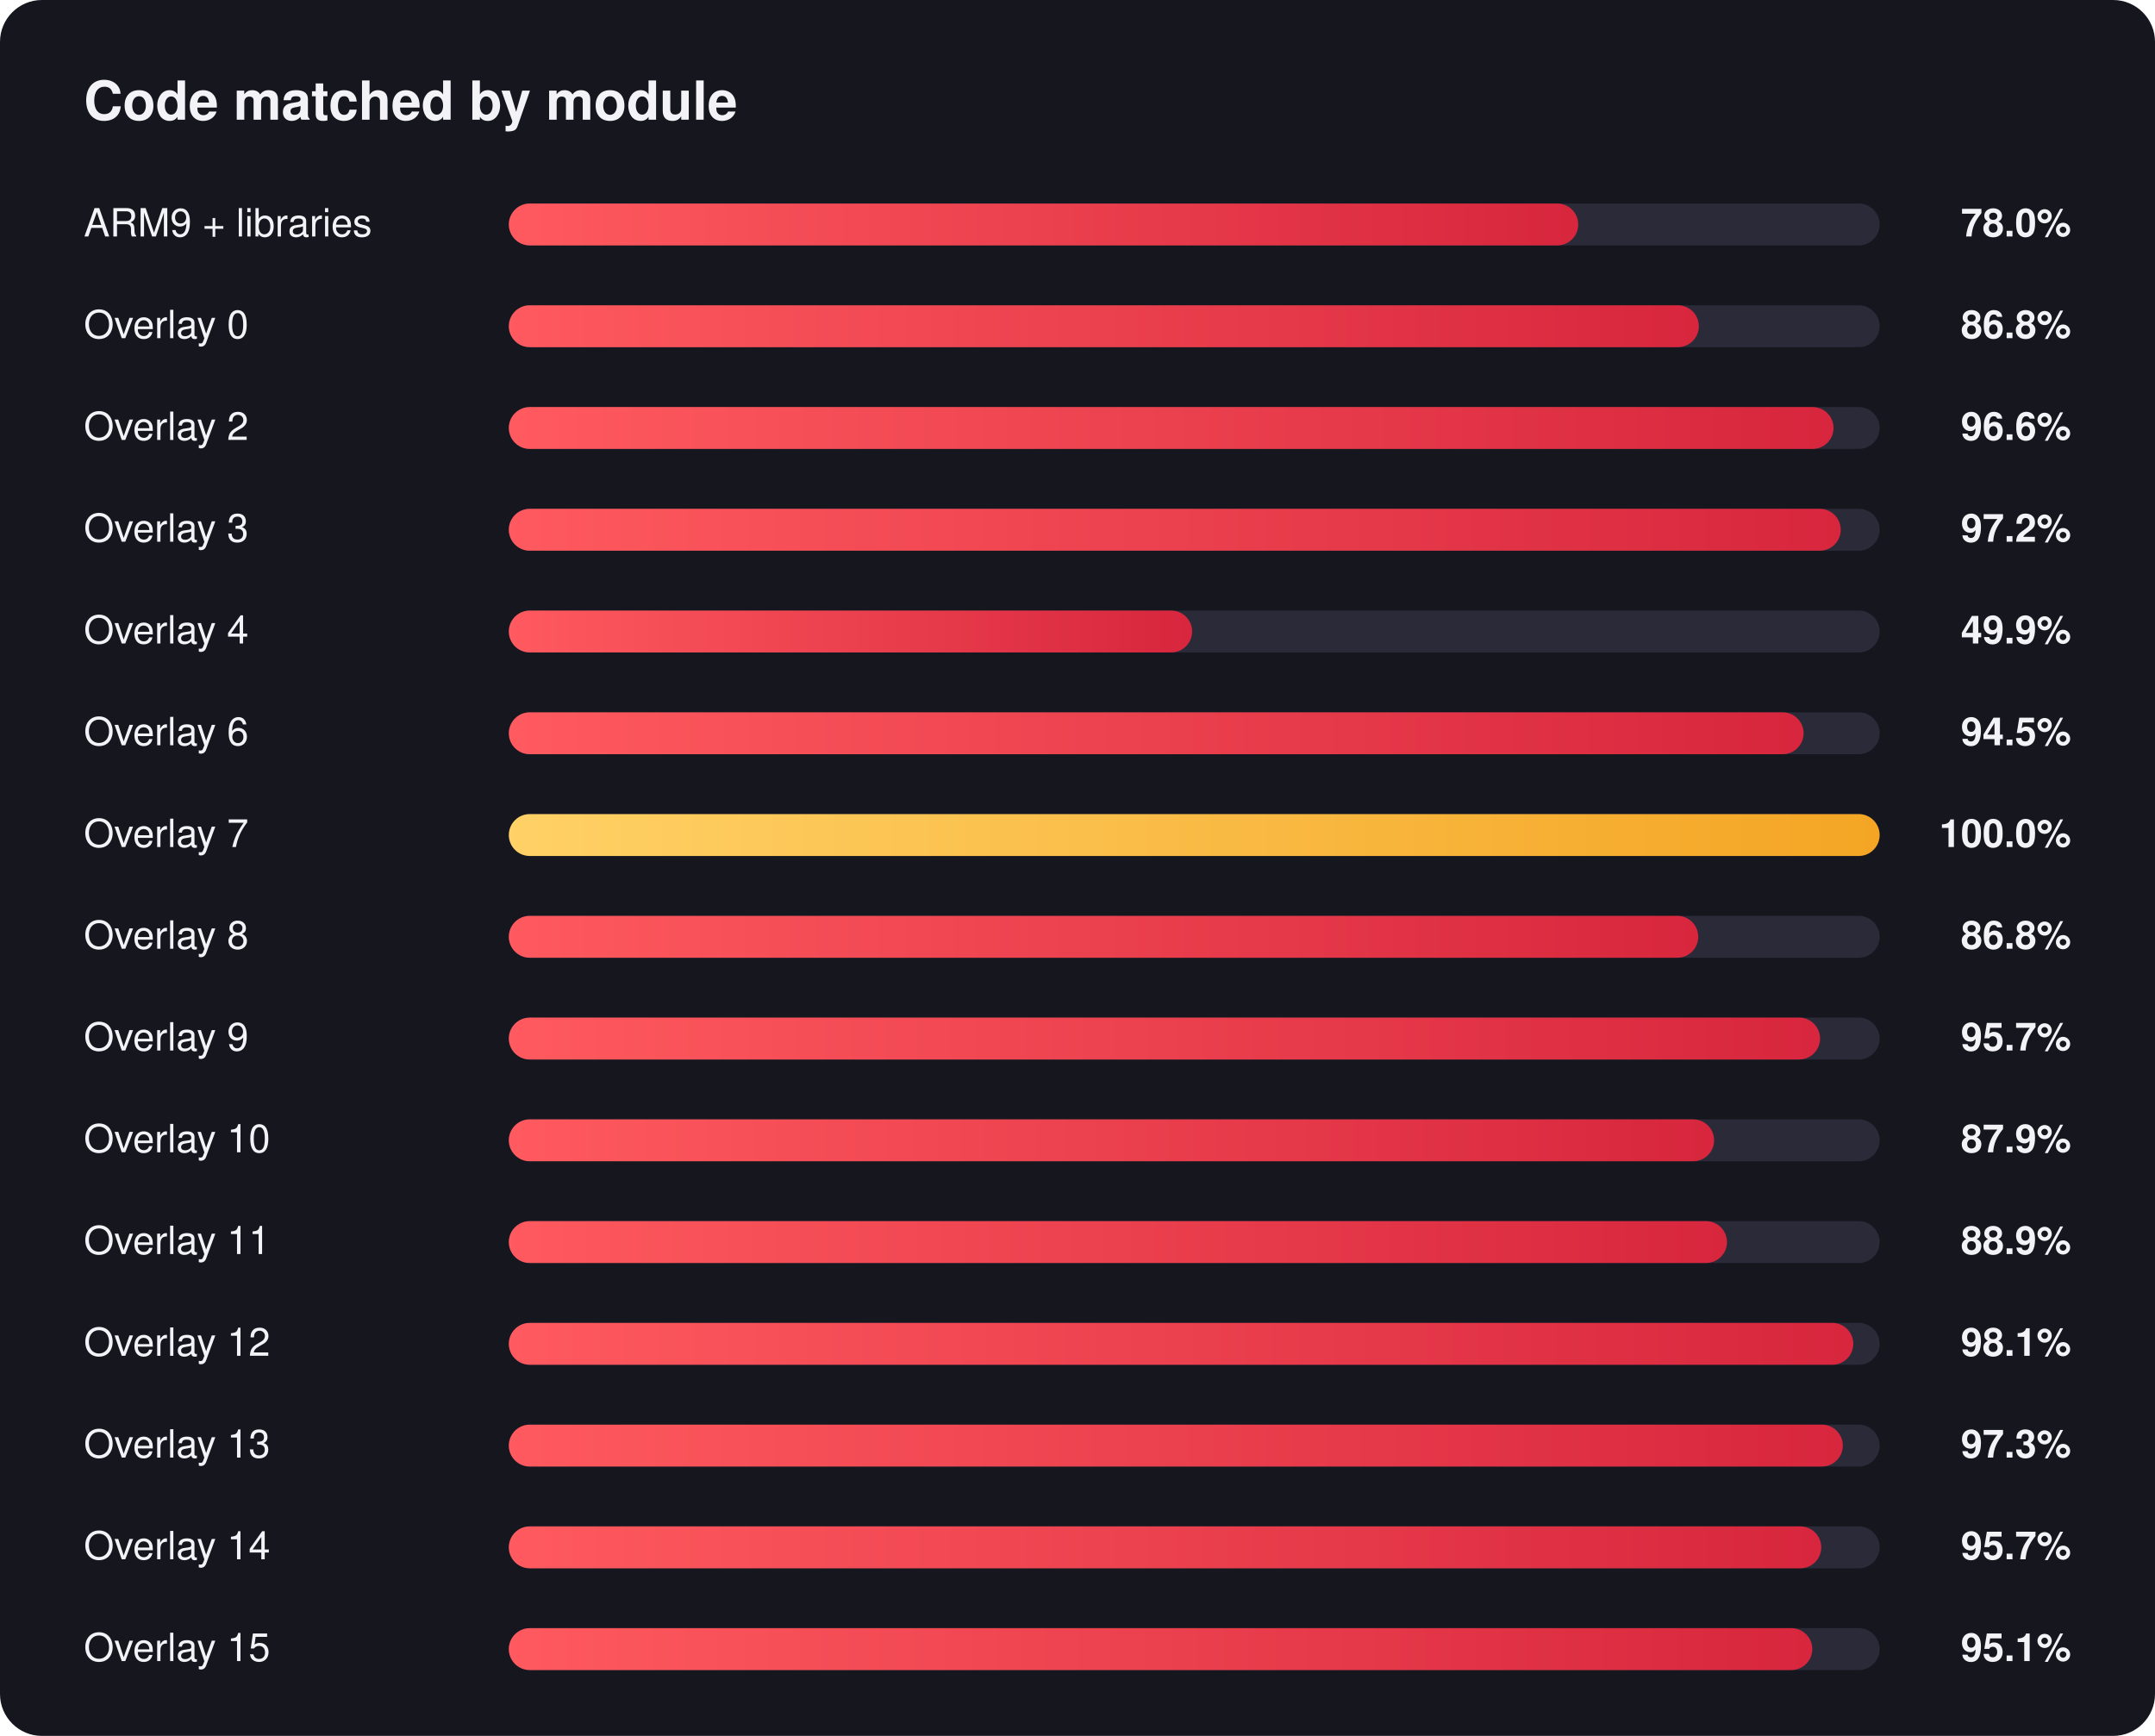
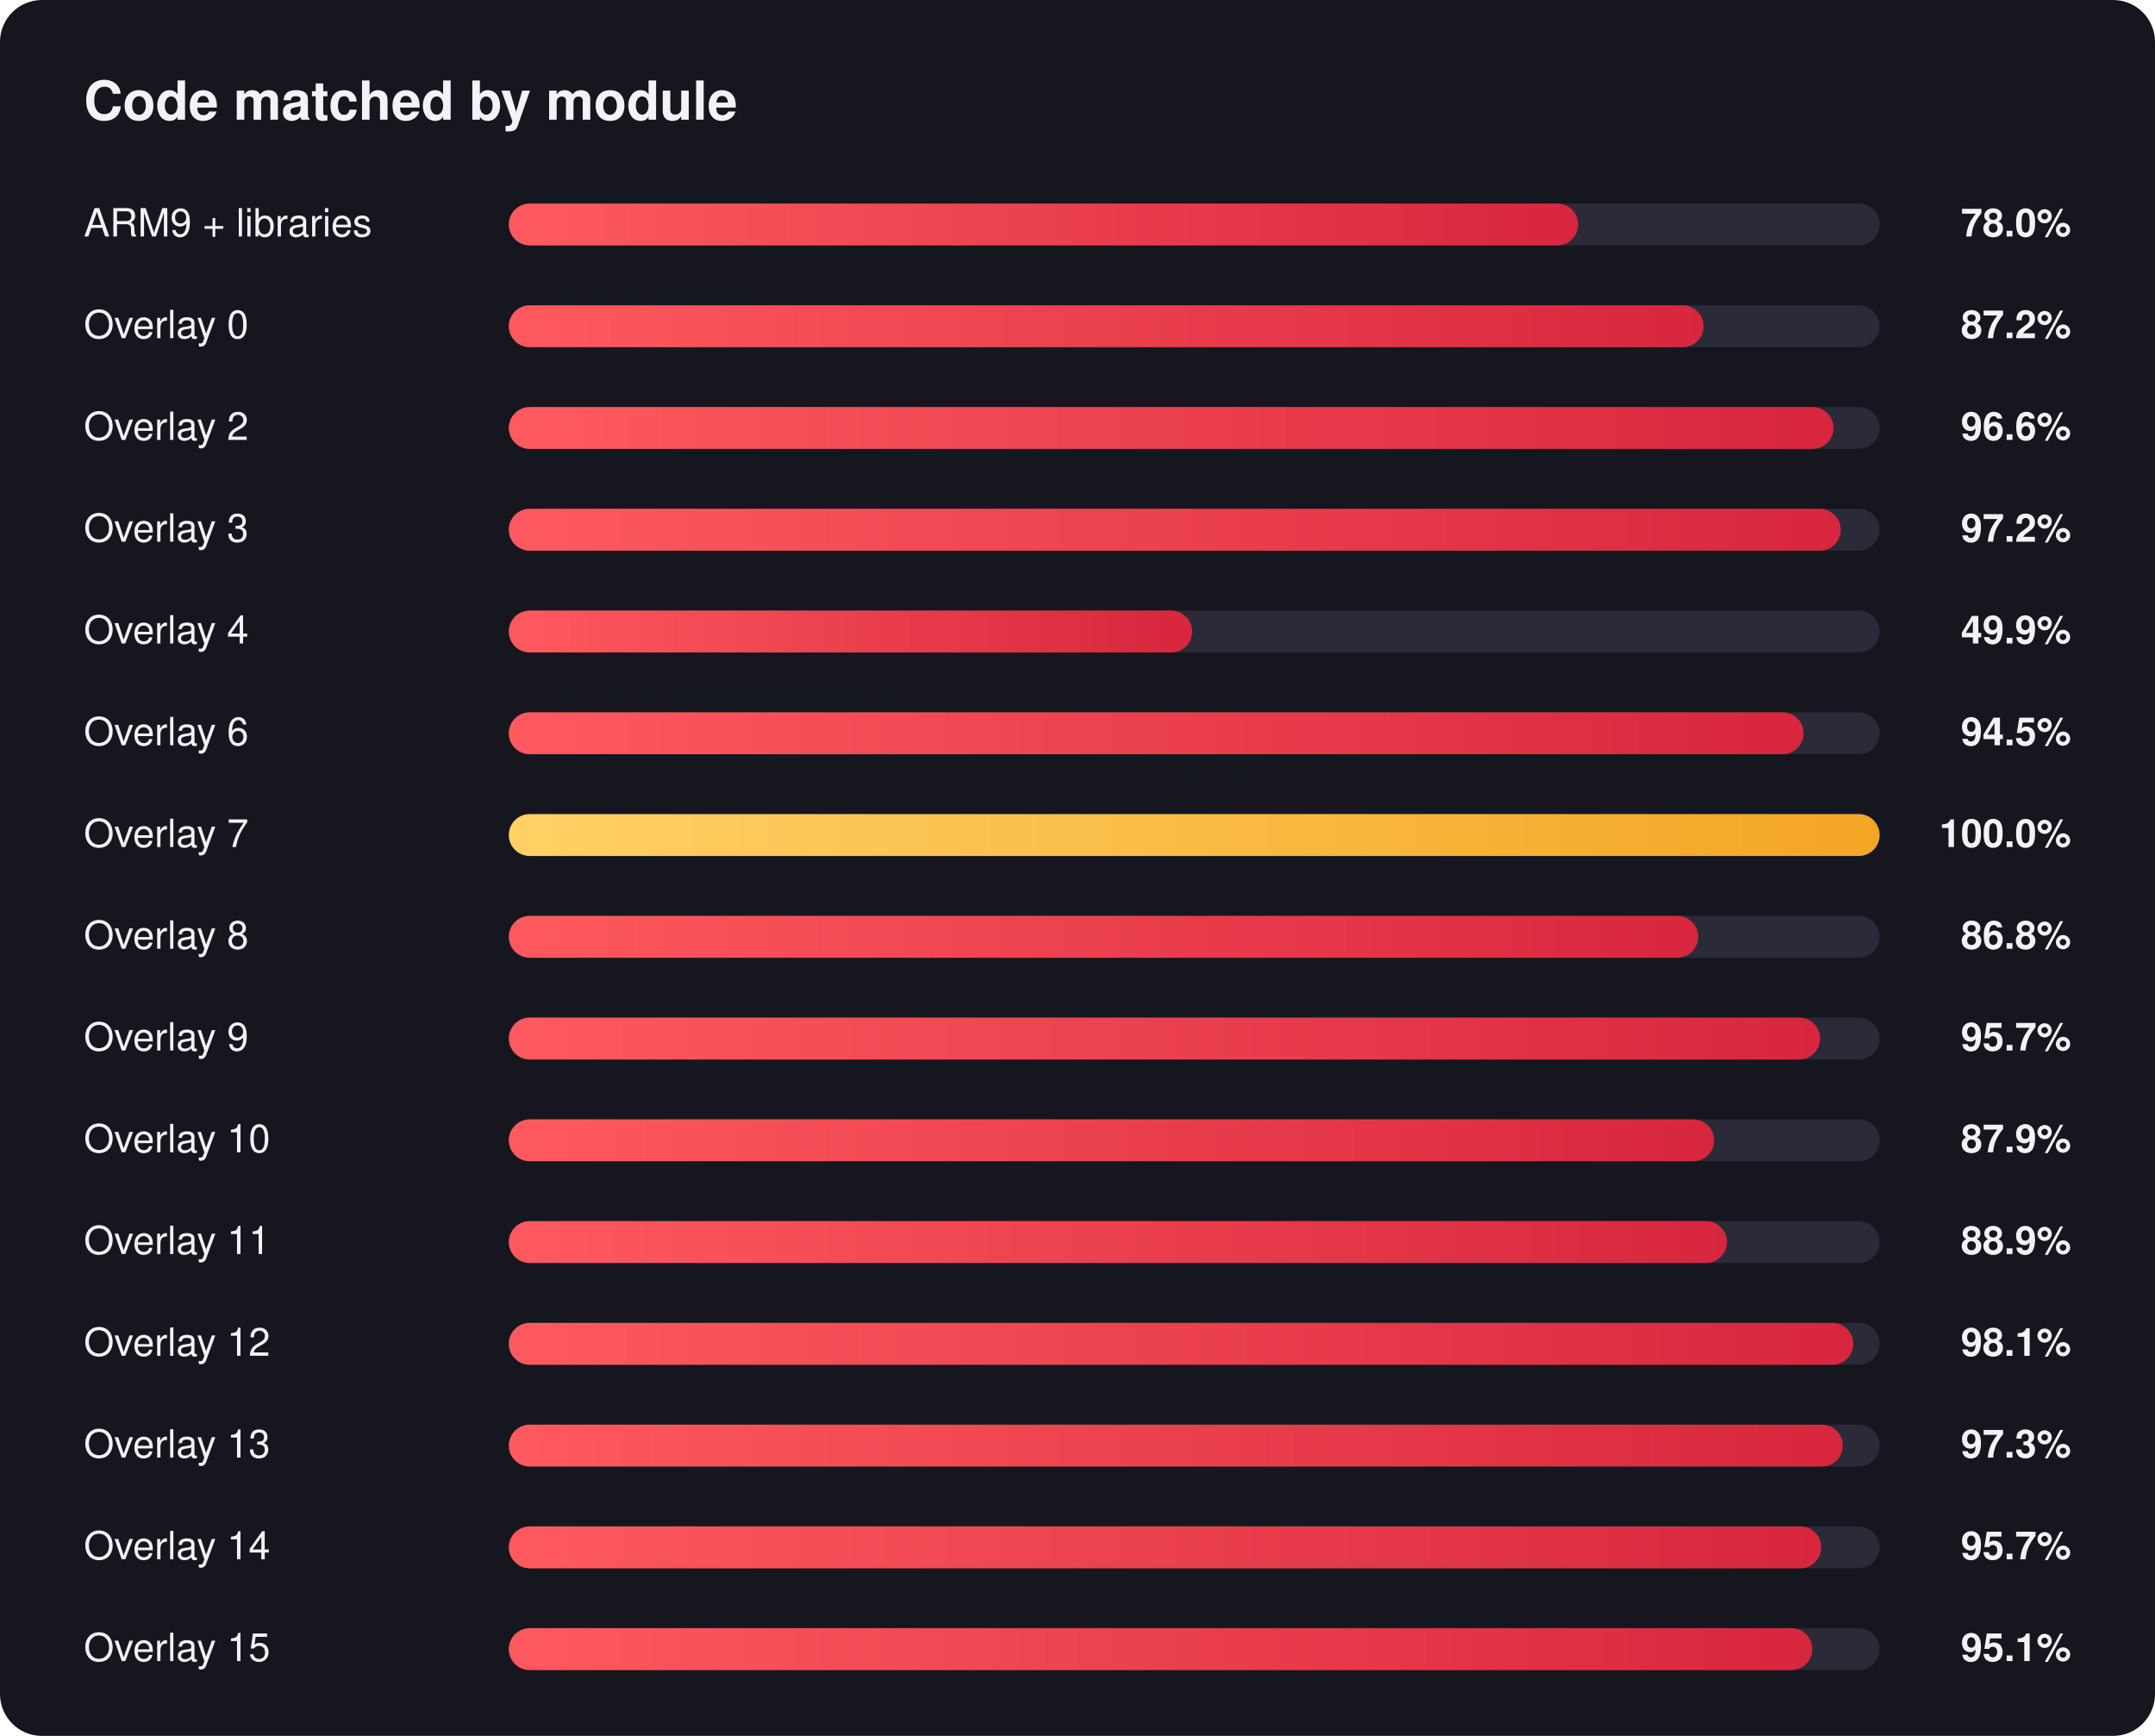
<svg xmlns="http://www.w3.org/2000/svg" width="720" height="580" viewBox="0 0 720 580" font-family="Segoe UI, Helvetica, Arial, sans-serif">
  <defs>
    <linearGradient id="red" x1="0" x2="1" y1="0" y2="0">
      <stop offset="0" stop-color="#ff5a5f" />
      <stop offset="1" stop-color="#d7263d" />
    </linearGradient>
    <linearGradient id="gold" x1="0" x2="1" y1="0" y2="0">
      <stop offset="0" stop-color="#ffd166" />
      <stop offset="1" stop-color="#f4a524" />
    </linearGradient>
  </defs>
  <rect width="720" height="580" rx="14" fill="#16161f" />
  <text x="28" y="40" fill="#f2f2f7" font-size="18" font-weight="700">Code matched by module</text>
  <text x="28" y="79" fill="#f2f2f7" font-size="13">ARM9 + libraries</text>
  <text x="692" y="79" fill="#f2f2f7" font-size="13" font-weight="600" text-anchor="end">78.0%</text>
  <rect x="170" y="68" width="458" height="14" rx="7.0" fill="#2a2a38" />
  <rect x="170" y="68" width="357.3" height="14" rx="7.0" fill="url(#red)" />
  <text x="28" y="113" fill="#f2f2f7" font-size="13">Overlay 0</text>
-   <text x="692" y="113" fill="#f2f2f7" font-size="13" font-weight="600" text-anchor="end">86.8%</text>
+   <text x="692" y="113" fill="#f2f2f7" font-size="13" font-weight="600" text-anchor="end">87.2%</text>
  <rect x="170" y="102" width="458" height="14" rx="7.0" fill="#2a2a38" />
-   <rect x="170" y="102" width="397.6" height="14" rx="7.0" fill="url(#red)" />
+   <rect x="170" y="102" width="399.2" height="14" rx="7.0" fill="url(#red)" />
  <text x="28" y="147" fill="#f2f2f7" font-size="13">Overlay 2</text>
  <text x="692" y="147" fill="#f2f2f7" font-size="13" font-weight="600" text-anchor="end">96.6%</text>
  <rect x="170" y="136" width="458" height="14" rx="7.0" fill="#2a2a38" />
  <rect x="170" y="136" width="442.6" height="14" rx="7.0" fill="url(#red)" />
  <text x="28" y="181" fill="#f2f2f7" font-size="13">Overlay 3</text>
  <text x="692" y="181" fill="#f2f2f7" font-size="13" font-weight="600" text-anchor="end">97.2%</text>
  <rect x="170" y="170" width="458" height="14" rx="7.0" fill="#2a2a38" />
  <rect x="170" y="170" width="445.0" height="14" rx="7.0" fill="url(#red)" />
  <text x="28" y="215" fill="#f2f2f7" font-size="13">Overlay 4</text>
  <text x="692" y="215" fill="#f2f2f7" font-size="13" font-weight="600" text-anchor="end">49.9%</text>
  <rect x="170" y="204" width="458" height="14" rx="7.0" fill="#2a2a38" />
  <rect x="170" y="204" width="228.3" height="14" rx="7.0" fill="url(#red)" />
  <text x="28" y="249" fill="#f2f2f7" font-size="13">Overlay 6</text>
  <text x="692" y="249" fill="#f2f2f7" font-size="13" font-weight="600" text-anchor="end">94.5%</text>
  <rect x="170" y="238" width="458" height="14" rx="7.0" fill="#2a2a38" />
  <rect x="170" y="238" width="432.6" height="14" rx="7.0" fill="url(#red)" />
  <text x="28" y="283" fill="#f2f2f7" font-size="13">Overlay 7</text>
  <text x="692" y="283" fill="#f2f2f7" font-size="13" font-weight="600" text-anchor="end">100.0%</text>
  <rect x="170" y="272" width="458" height="14" rx="7.0" fill="#2a2a38" />
  <rect x="170" y="272" width="458.0" height="14" rx="7.0" fill="url(#gold)" />
  <text x="28" y="317" fill="#f2f2f7" font-size="13">Overlay 8</text>
  <text x="692" y="317" fill="#f2f2f7" font-size="13" font-weight="600" text-anchor="end">86.8%</text>
  <rect x="170" y="306" width="458" height="14" rx="7.0" fill="#2a2a38" />
  <rect x="170" y="306" width="397.4" height="14" rx="7.0" fill="url(#red)" />
  <text x="28" y="351" fill="#f2f2f7" font-size="13">Overlay 9</text>
  <text x="692" y="351" fill="#f2f2f7" font-size="13" font-weight="600" text-anchor="end">95.7%</text>
  <rect x="170" y="340" width="458" height="14" rx="7.0" fill="#2a2a38" />
  <rect x="170" y="340" width="438.1" height="14" rx="7.0" fill="url(#red)" />
  <text x="28" y="385" fill="#f2f2f7" font-size="13">Overlay 10</text>
  <text x="692" y="385" fill="#f2f2f7" font-size="13" font-weight="600" text-anchor="end">87.9%</text>
  <rect x="170" y="374" width="458" height="14" rx="7.0" fill="#2a2a38" />
  <rect x="170" y="374" width="402.7" height="14" rx="7.0" fill="url(#red)" />
  <text x="28" y="419" fill="#f2f2f7" font-size="13">Overlay 11</text>
  <text x="692" y="419" fill="#f2f2f7" font-size="13" font-weight="600" text-anchor="end">88.9%</text>
  <rect x="170" y="408" width="458" height="14" rx="7.0" fill="#2a2a38" />
  <rect x="170" y="408" width="407.0" height="14" rx="7.0" fill="url(#red)" />
  <text x="28" y="453" fill="#f2f2f7" font-size="13">Overlay 12</text>
  <text x="692" y="453" fill="#f2f2f7" font-size="13" font-weight="600" text-anchor="end">98.1%</text>
  <rect x="170" y="442" width="458" height="14" rx="7.0" fill="#2a2a38" />
  <rect x="170" y="442" width="449.2" height="14" rx="7.0" fill="url(#red)" />
  <text x="28" y="487" fill="#f2f2f7" font-size="13">Overlay 13</text>
  <text x="692" y="487" fill="#f2f2f7" font-size="13" font-weight="600" text-anchor="end">97.3%</text>
  <rect x="170" y="476" width="458" height="14" rx="7.0" fill="#2a2a38" />
  <rect x="170" y="476" width="445.7" height="14" rx="7.0" fill="url(#red)" />
  <text x="28" y="521" fill="#f2f2f7" font-size="13">Overlay 14</text>
  <text x="692" y="521" fill="#f2f2f7" font-size="13" font-weight="600" text-anchor="end">95.7%</text>
  <rect x="170" y="510" width="458" height="14" rx="7.0" fill="#2a2a38" />
  <rect x="170" y="510" width="438.5" height="14" rx="7.0" fill="url(#red)" />
  <text x="28" y="555" fill="#f2f2f7" font-size="13">Overlay 15</text>
  <text x="692" y="555" fill="#f2f2f7" font-size="13" font-weight="600" text-anchor="end">95.1%</text>
  <rect x="170" y="544" width="458" height="14" rx="7.0" fill="#2a2a38" />
  <rect x="170" y="544" width="435.5" height="14" rx="7.0" fill="url(#red)" />
</svg>
